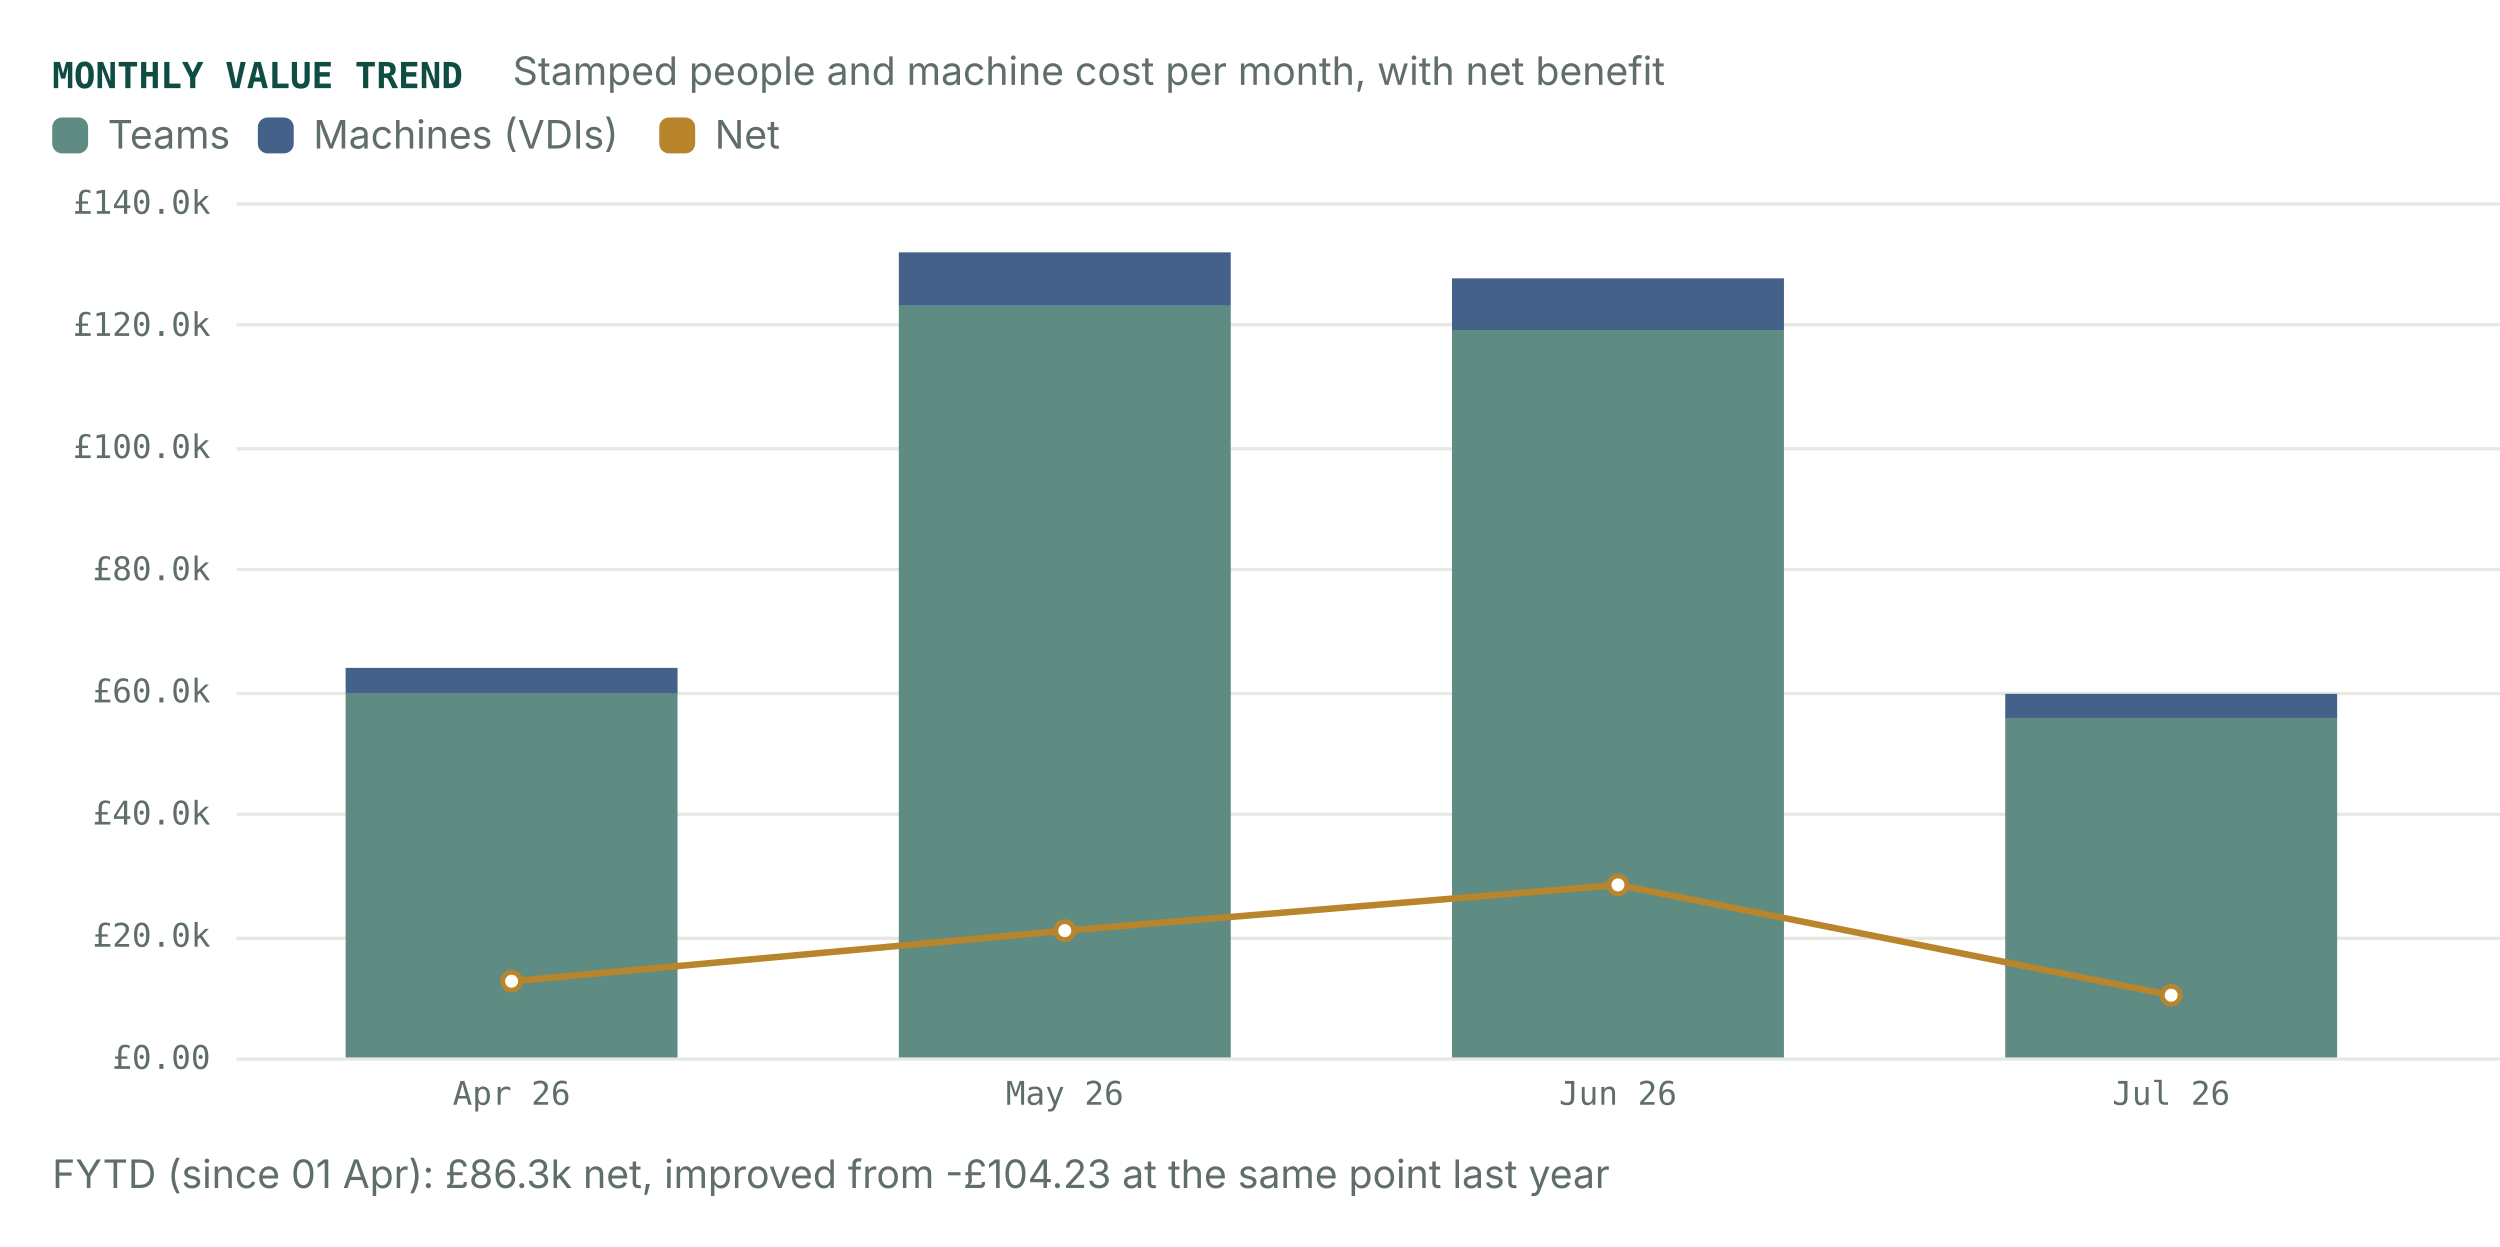
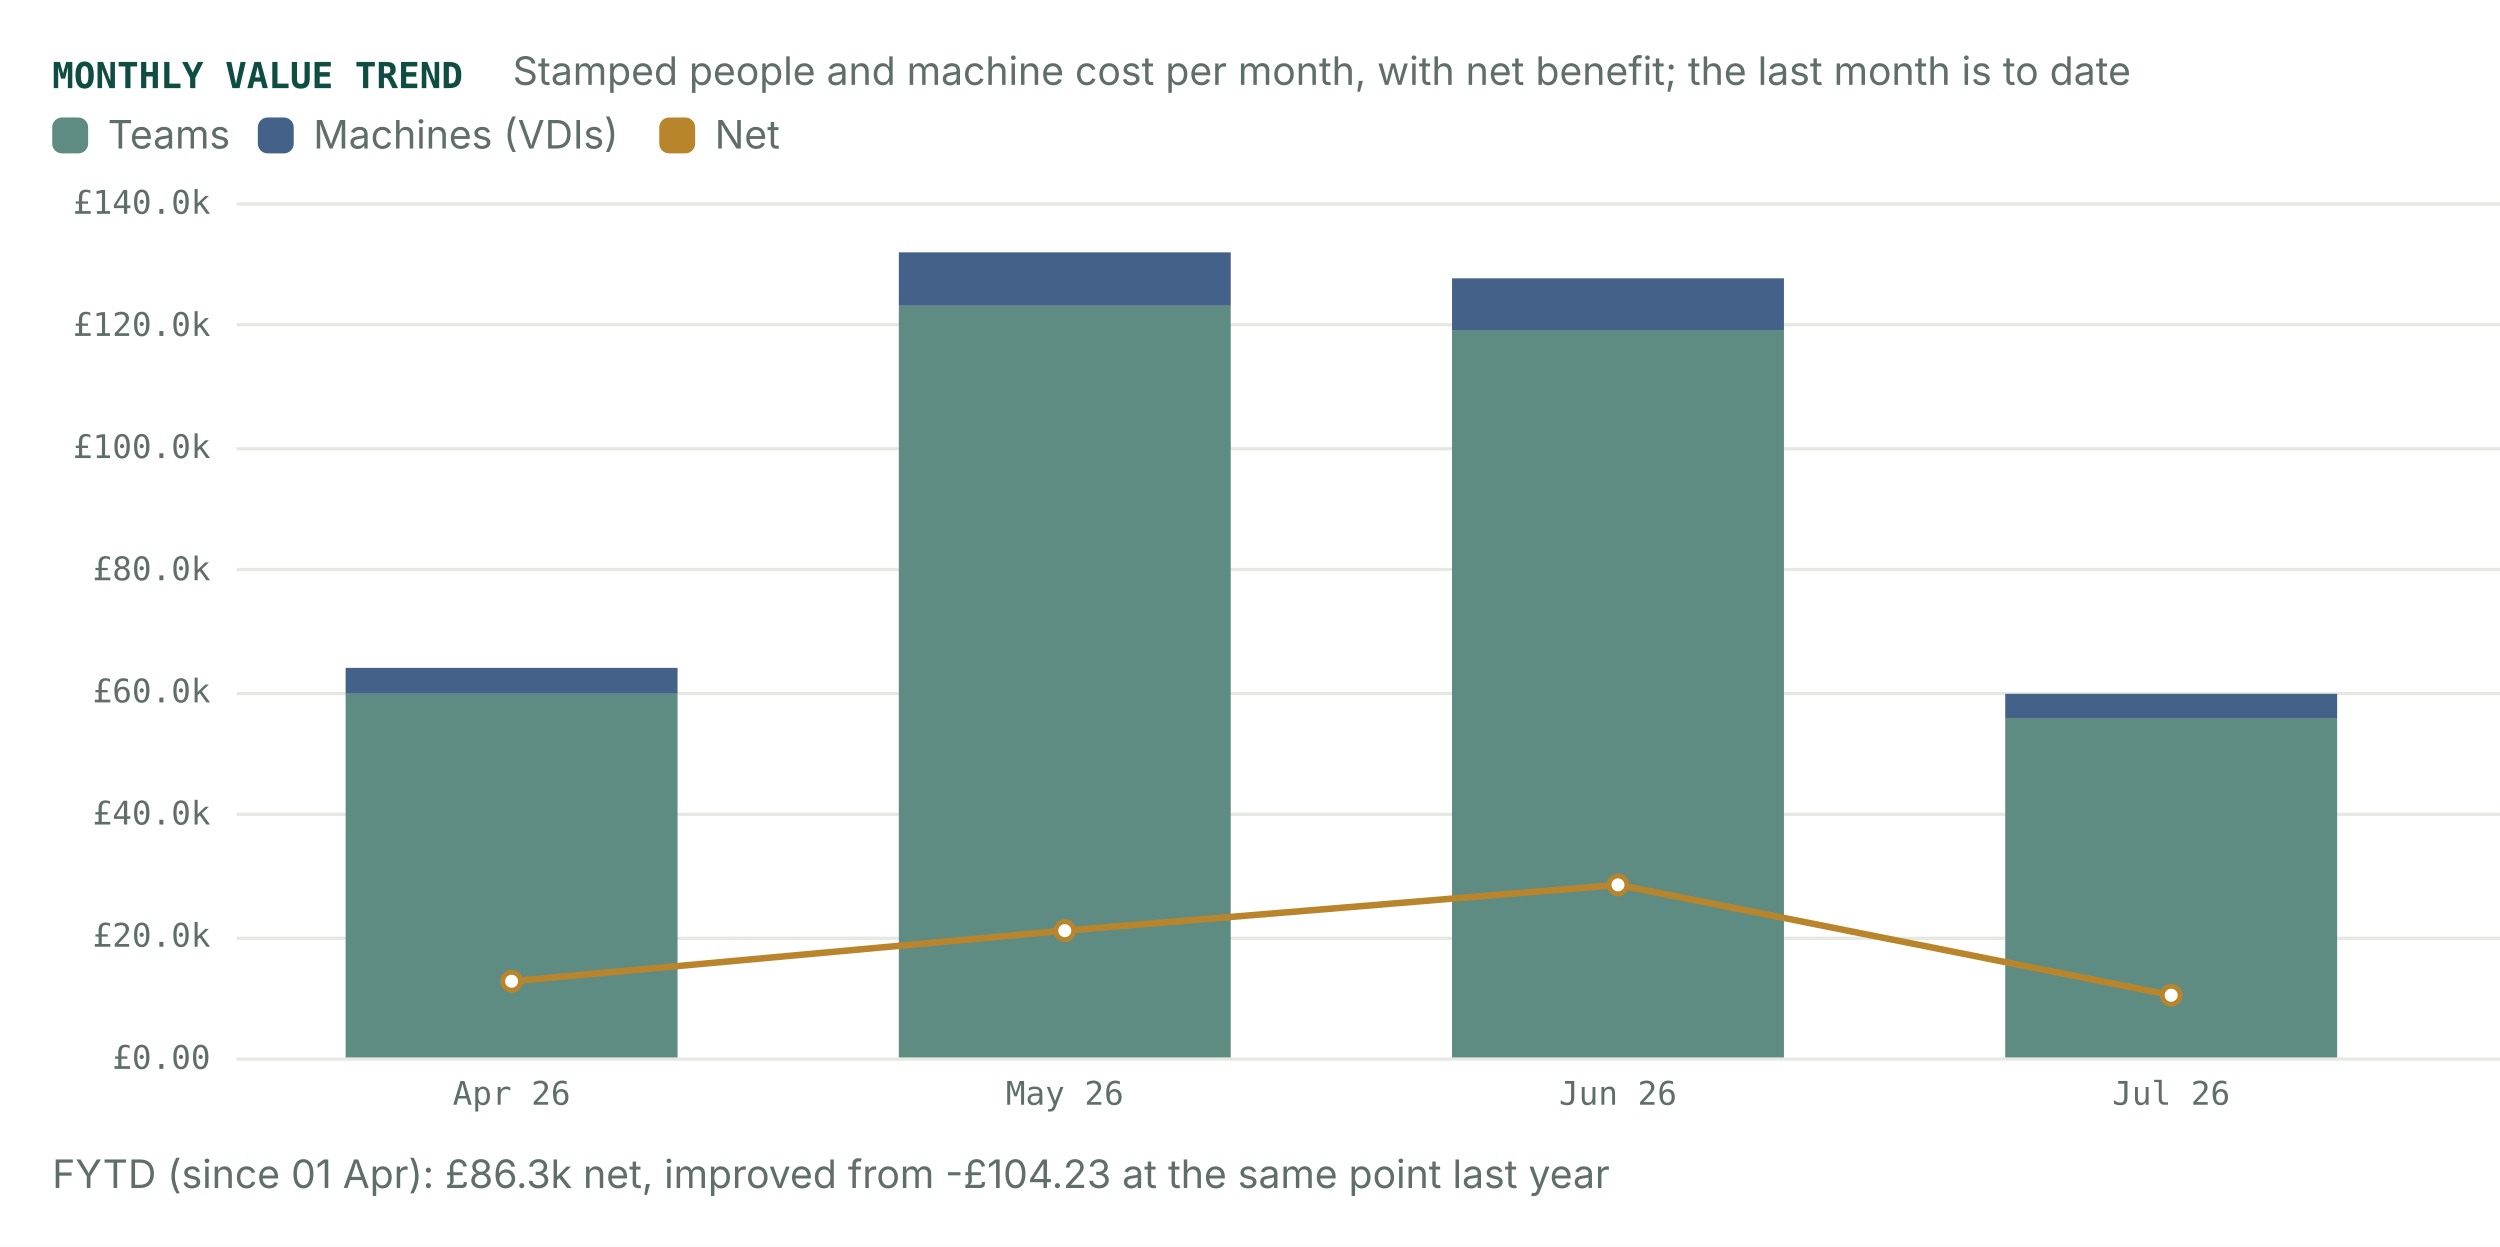
<svg xmlns="http://www.w3.org/2000/svg" version="1.1" class="marks" width="766" height="382" viewBox="0 0 766 382">
  <rect width="766" height="382" fill="#FFFFFF" />
  <g fill="none" stroke-miterlimit="10" transform="translate(0,0)">
    <g class="mark-group role-frame root" role="graphics-object" aria-roledescription="group mark container">
      <g transform="translate(0,0)">
        <path class="background" aria-hidden="true" d="M0,0h766v382h-766Z" />
        <g>
          <g class="mark-text role-mark frame_title" role="graphics-object" aria-roledescription="text mark container">
-             <text text-anchor="start" transform="translate(16,27)" font-family="'JetBrains Mono', Consolas, 'Roboto Mono', monospace" font-size="11px" font-weight="600" fill="#0F4D43">MONTHLY VALUE TREND</text>
+             <text text-anchor="start" transform="translate(16,27)" font-family="'Roboto Mono', Menlo, Consolas, monospace" font-size="11px" font-weight="600" fill="#0F4D43">MONTHLY VALUE TREND</text>
          </g>
          <g class="mark-text role-mark" role="graphics-object" aria-roledescription="text mark container">
-             <text text-anchor="start" transform="translate(157.1,26)" font-family="Inter, 'Segoe UI', Carlito, Calibri, Arial, sans-serif" font-size="12px" fill="#5F6E69">Stamped people and machine cost per month, with net benefit</text>
+             <text text-anchor="start" transform="translate(157.1,26)" font-family="Inter, 'Segoe UI', system-ui, -apple-system, sans-serif" font-size="12px" fill="#5F6E69">Stamped people and machine cost per month, with net benefit; the last month is to date</text>
          </g>
          <g class="mark-rect role-mark" role="graphics-symbol" aria-roledescription="rect mark container">
            <path d="M19,36L24,36C25.656,36,27,37.344,27,39L27,44C27,45.656,25.656,47,24,47L19,47C17.344,47,16,45.656,16,44L16,39C16,37.344,17.344,36,19,36Z" fill="#5E8C82" />
          </g>
          <g class="mark-text role-mark" role="graphics-object" aria-roledescription="text mark container">
-             <text text-anchor="start" transform="translate(33,45.5)" font-family="Inter, 'Segoe UI', Carlito, Calibri, Arial, sans-serif" font-size="12px" fill="#5F6E69">Teams</text>
+             <text text-anchor="start" transform="translate(33,45.5)" font-family="Inter, 'Segoe UI', system-ui, -apple-system, sans-serif" font-size="12px" fill="#5F6E69">Teams</text>
          </g>
          <g class="mark-rect role-mark" role="graphics-symbol" aria-roledescription="rect mark container">
            <path d="M82,36L87,36C88.656,36,90,37.344,90,39L90,44C90,45.656,88.656,47,87,47L82,47C80.344,47,79,45.656,79,44L79,39C79,37.344,80.344,36,82,36Z" fill="#44618A" />
          </g>
          <g class="mark-text role-mark" role="graphics-object" aria-roledescription="text mark container">
-             <text text-anchor="start" transform="translate(96,45.5)" font-family="Inter, 'Segoe UI', Carlito, Calibri, Arial, sans-serif" font-size="12px" fill="#5F6E69">Machines (VDIs)</text>
+             <text text-anchor="start" transform="translate(96,45.5)" font-family="Inter, 'Segoe UI', system-ui, -apple-system, sans-serif" font-size="12px" fill="#5F6E69">Machines (VDIs)</text>
          </g>
          <g class="mark-rect role-mark" role="graphics-symbol" aria-roledescription="rect mark container">
            <path d="M205,36L210,36C211.656,36,213,37.344,213,39L213,44C213,45.656,211.656,47,210,47L205,47C203.344,47,202,45.656,202,44L202,39C202,37.344,203.344,36,205,36Z" fill="#B9852C" />
          </g>
          <g class="mark-text role-mark" role="graphics-object" aria-roledescription="text mark container">
-             <text text-anchor="start" transform="translate(219,45.5)" font-family="Inter, 'Segoe UI', Carlito, Calibri, Arial, sans-serif" font-size="12px" fill="#5F6E69">Net</text>
+             <text text-anchor="start" transform="translate(219,45.5)" font-family="Inter, 'Segoe UI', system-ui, -apple-system, sans-serif" font-size="12px" fill="#5F6E69">Net</text>
          </g>
          <g class="mark-group role-scope" role="graphics-object" aria-roledescription="group mark container">
            <g transform="translate(72,62)">
              <path class="background" aria-hidden="true" d="M0,0h678v262h-678Z" />
              <g>
                <g class="mark-group role-axis" role="graphics-symbol" aria-roledescription="axis" aria-label="Y-axis for a linear scale with values from 0 to 140,000">
                  <g transform="translate(0.5,0.5)">
                    <path class="background" aria-hidden="true" d="M0,0h0v0h0Z" pointer-events="none" />
                    <g>
                      <g class="mark-rule role-axis-grid" pointer-events="none">
                        <line transform="translate(0,262)" x2="766" y2="0" stroke="#E6E8E2" stroke-width="1" opacity="1" />
                        <line transform="translate(0,225)" x2="766" y2="0" stroke="#E6E8E2" stroke-width="1" opacity="1" />
                        <line transform="translate(0,187)" x2="766" y2="0" stroke="#E6E8E2" stroke-width="1" opacity="1" />
                        <line transform="translate(0,150)" x2="766" y2="0" stroke="#E6E8E2" stroke-width="1" opacity="1" />
                        <line transform="translate(0,112)" x2="766" y2="0" stroke="#E6E8E2" stroke-width="1" opacity="1" />
                        <line transform="translate(0,75)" x2="766" y2="0" stroke="#E6E8E2" stroke-width="1" opacity="1" />
                        <line transform="translate(0,37)" x2="766" y2="0" stroke="#E6E8E2" stroke-width="1" opacity="1" />
                        <line transform="translate(0,0)" x2="766" y2="0" stroke="#E6E8E2" stroke-width="1" opacity="1" />
                      </g>
                      <g class="mark-text role-axis-label" pointer-events="none">
-                         <text text-anchor="end" transform="translate(-8,265)" font-family="'JetBrains Mono', Consolas, 'Roboto Mono', monospace" font-size="10px" fill="#5F6E69" opacity="1">£0.00</text>
-                         <text text-anchor="end" transform="translate(-8,227.5714)" font-family="'JetBrains Mono', Consolas, 'Roboto Mono', monospace" font-size="10px" fill="#5F6E69" opacity="1">£20.0k</text>
-                         <text text-anchor="end" transform="translate(-8,190.1429)" font-family="'JetBrains Mono', Consolas, 'Roboto Mono', monospace" font-size="10px" fill="#5F6E69" opacity="1">£40.0k</text>
-                         <text text-anchor="end" transform="translate(-8,152.7143)" font-family="'JetBrains Mono', Consolas, 'Roboto Mono', monospace" font-size="10px" fill="#5F6E69" opacity="1">£60.0k</text>
-                         <text text-anchor="end" transform="translate(-8,115.2857)" font-family="'JetBrains Mono', Consolas, 'Roboto Mono', monospace" font-size="10px" fill="#5F6E69" opacity="1">£80.0k</text>
-                         <text text-anchor="end" transform="translate(-8,77.85714)" font-family="'JetBrains Mono', Consolas, 'Roboto Mono', monospace" font-size="10px" fill="#5F6E69" opacity="1">£100.0k</text>
-                         <text text-anchor="end" transform="translate(-8,40.42857)" font-family="'JetBrains Mono', Consolas, 'Roboto Mono', monospace" font-size="10px" fill="#5F6E69" opacity="1">£120.0k</text>
-                         <text text-anchor="end" transform="translate(-8,3)" font-family="'JetBrains Mono', Consolas, 'Roboto Mono', monospace" font-size="10px" fill="#5F6E69" opacity="1">£140.0k</text>
+                         <text text-anchor="end" transform="translate(-8,265)" font-family="'Roboto Mono', Menlo, Consolas, monospace" font-size="10px" fill="#5F6E69" opacity="1">£0.00</text>
+                         <text text-anchor="end" transform="translate(-8,227.5714)" font-family="'Roboto Mono', Menlo, Consolas, monospace" font-size="10px" fill="#5F6E69" opacity="1">£20.0k</text>
+                         <text text-anchor="end" transform="translate(-8,190.1429)" font-family="'Roboto Mono', Menlo, Consolas, monospace" font-size="10px" fill="#5F6E69" opacity="1">£40.0k</text>
+                         <text text-anchor="end" transform="translate(-8,152.7143)" font-family="'Roboto Mono', Menlo, Consolas, monospace" font-size="10px" fill="#5F6E69" opacity="1">£60.0k</text>
+                         <text text-anchor="end" transform="translate(-8,115.2857)" font-family="'Roboto Mono', Menlo, Consolas, monospace" font-size="10px" fill="#5F6E69" opacity="1">£80.0k</text>
+                         <text text-anchor="end" transform="translate(-8,77.85714)" font-family="'Roboto Mono', Menlo, Consolas, monospace" font-size="10px" fill="#5F6E69" opacity="1">£100.0k</text>
+                         <text text-anchor="end" transform="translate(-8,40.42857)" font-family="'Roboto Mono', Menlo, Consolas, monospace" font-size="10px" fill="#5F6E69" opacity="1">£120.0k</text>
+                         <text text-anchor="end" transform="translate(-8,3)" font-family="'Roboto Mono', Menlo, Consolas, monospace" font-size="10px" fill="#5F6E69" opacity="1">£140.0k</text>
                      </g>
                    </g>
                    <path class="foreground" aria-hidden="true" d="" pointer-events="none" display="none" />
                  </g>
                </g>
                <g class="mark-group role-axis" role="graphics-symbol" aria-roledescription="axis" aria-label="X-axis for a discrete scale with 4 values: 1775001600000, 1777593600000, 1780272000000, 1782864000000">
                  <g transform="translate(0.5,262.5)">
                    <path class="background" aria-hidden="true" d="M0,0h0v0h0Z" pointer-events="none" />
                    <g>
                      <g class="mark-text role-axis-label" pointer-events="none">
-                         <text text-anchor="middle" transform="translate(84.25,14)" font-family="'JetBrains Mono', Consolas, 'Roboto Mono', monospace" font-size="10px" fill="#5F6E69" opacity="1">Apr 26</text>
-                         <text text-anchor="middle" transform="translate(253.75,14)" font-family="'JetBrains Mono', Consolas, 'Roboto Mono', monospace" font-size="10px" fill="#5F6E69" opacity="1">May 26</text>
-                         <text text-anchor="middle" transform="translate(423.25,14)" font-family="'JetBrains Mono', Consolas, 'Roboto Mono', monospace" font-size="10px" fill="#5F6E69" opacity="1">Jun 26</text>
-                         <text text-anchor="middle" transform="translate(592.75,14)" font-family="'JetBrains Mono', Consolas, 'Roboto Mono', monospace" font-size="10px" fill="#5F6E69" opacity="1">Jul 26</text>
+                         <text text-anchor="middle" transform="translate(84.25,14)" font-family="'Roboto Mono', Menlo, Consolas, monospace" font-size="10px" fill="#5F6E69" opacity="1">Apr 26</text>
+                         <text text-anchor="middle" transform="translate(253.75,14)" font-family="'Roboto Mono', Menlo, Consolas, monospace" font-size="10px" fill="#5F6E69" opacity="1">May 26</text>
+                         <text text-anchor="middle" transform="translate(423.25,14)" font-family="'Roboto Mono', Menlo, Consolas, monospace" font-size="10px" fill="#5F6E69" opacity="1">Jun 26</text>
+                         <text text-anchor="middle" transform="translate(592.75,14)" font-family="'Roboto Mono', Menlo, Consolas, monospace" font-size="10px" fill="#5F6E69" opacity="1">Jul 26</text>
                      </g>
                    </g>
                    <path class="foreground" aria-hidden="true" d="" pointer-events="none" display="none" />
                  </g>
                </g>
                <g class="mark-rect role-mark" role="graphics-symbol" aria-roledescription="rect mark container">
                  <path d="M33.9,150.56h101.7v111.44h-101.7Z" fill="#5E8C82" />
                  <path d="M203.4,31.69h101.7v230.31h-101.7Z" fill="#5E8C82" />
                  <path d="M372.9,39.119h101.7v222.881h-101.7Z" fill="#5E8C82" />
                  <path d="M542.4,157.989h101.7v104.011h-101.7Z" fill="#5E8C82" />
                </g>
                <g class="mark-rect role-mark" role="graphics-symbol" aria-roledescription="rect mark container">
                  <path d="M33.9,142.638h101.7v7.922h-101.7Z" fill="#44618A" />
                  <path d="M203.4,15.319h101.7v16.371h-101.7Z" fill="#44618A" />
                  <path d="M372.9,23.276h101.7v15.843h-101.7Z" fill="#44618A" />
                  <path d="M542.4,150.596h101.7v7.393h-101.7Z" fill="#44618A" />
                </g>
                <g class="mark-line role-mark" role="graphics-symbol" aria-roledescription="line mark container">
                  <path d="M84.75,238.652L254.25,223.147L423.75,209.127L593.25,242.94" stroke="#B9852C" stroke-width="2" />
                </g>
                <g class="mark-symbol role-mark" role="graphics-symbol" aria-roledescription="symbol mark container">
                  <path transform="translate(84.75,238.6521)" d="M2.739,0A2.739,2.739,0,1,1,-2.739,0A2.739,2.739,0,1,1,2.739,0" fill="#FFFFFF" stroke="#B9852C" stroke-width="1.5" />
                  <path transform="translate(254.25,223.1466)" d="M2.739,0A2.739,2.739,0,1,1,-2.739,0A2.739,2.739,0,1,1,2.739,0" fill="#FFFFFF" stroke="#B9852C" stroke-width="1.5" />
                  <path transform="translate(423.75,209.1268)" d="M2.739,0A2.739,2.739,0,1,1,-2.739,0A2.739,2.739,0,1,1,2.739,0" fill="#FFFFFF" stroke="#B9852C" stroke-width="1.5" />
                  <path transform="translate(593.25,242.94)" d="M2.739,0A2.739,2.739,0,1,1,-2.739,0A2.739,2.739,0,1,1,2.739,0" fill="#FFFFFF" stroke="#B9852C" stroke-width="1.5" />
                </g>
              </g>
              <path class="foreground" aria-hidden="true" d="" display="none" />
            </g>
          </g>
          <g class="mark-text role-mark" role="graphics-object" aria-roledescription="text mark container">
-             <text text-anchor="start" transform="translate(16,364)" font-family="Inter, 'Segoe UI', Carlito, Calibri, Arial, sans-serif" font-size="12px" fill="#5F6E69">FYTD (since 01 Apr): £86.3k net, improved from -£104.23 at the same point last year</text>
+             <text text-anchor="start" transform="translate(16,364)" font-family="Inter, 'Segoe UI', system-ui, -apple-system, sans-serif" font-size="12px" fill="#5F6E69">FYTD (since 01 Apr): £86.3k net, improved from -£104.23 at the same point last year</text>
          </g>
        </g>
        <path class="foreground" aria-hidden="true" d="" display="none" />
      </g>
    </g>
  </g>
</svg>
